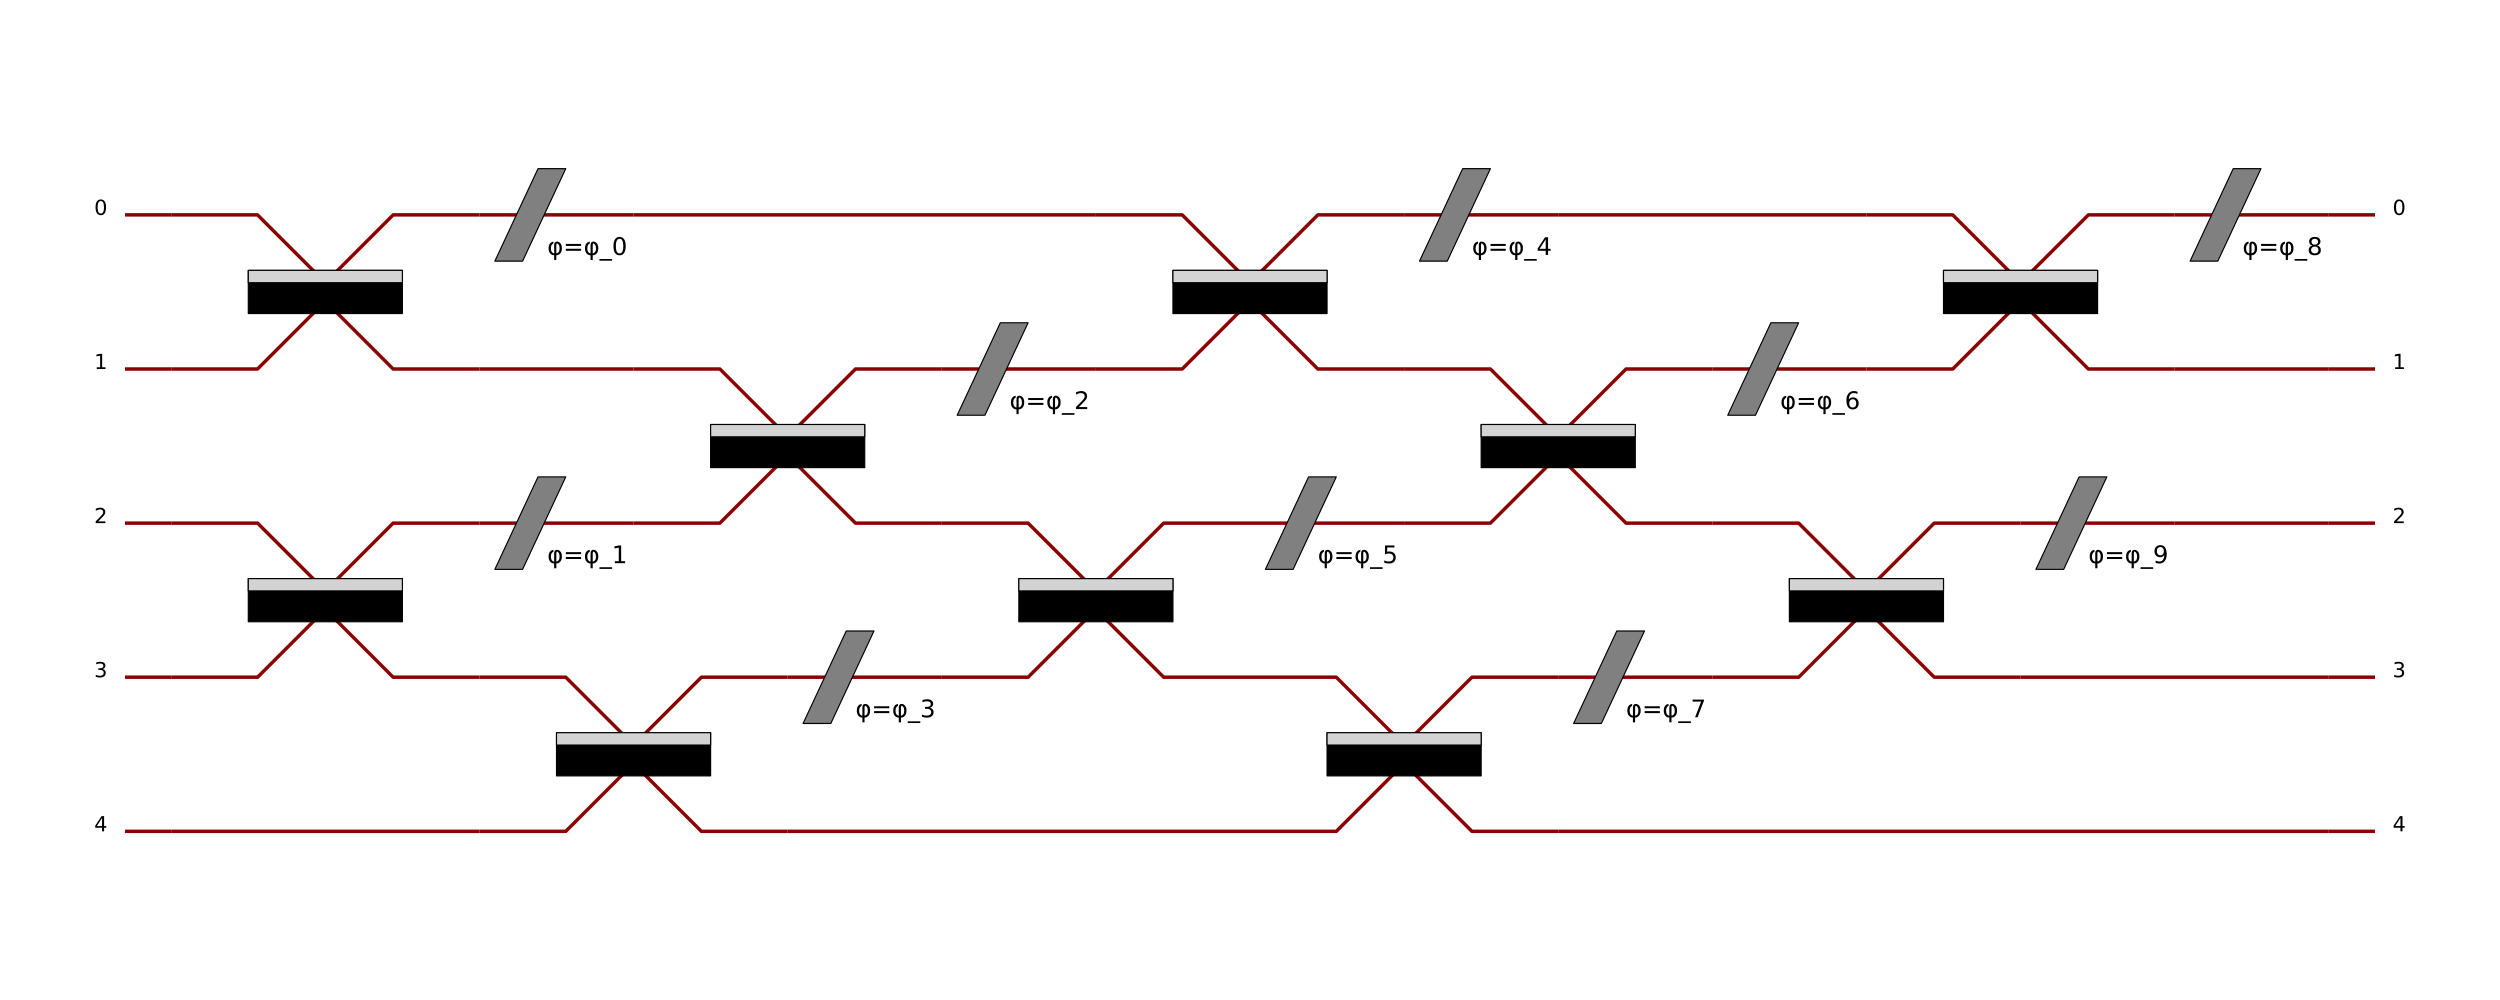
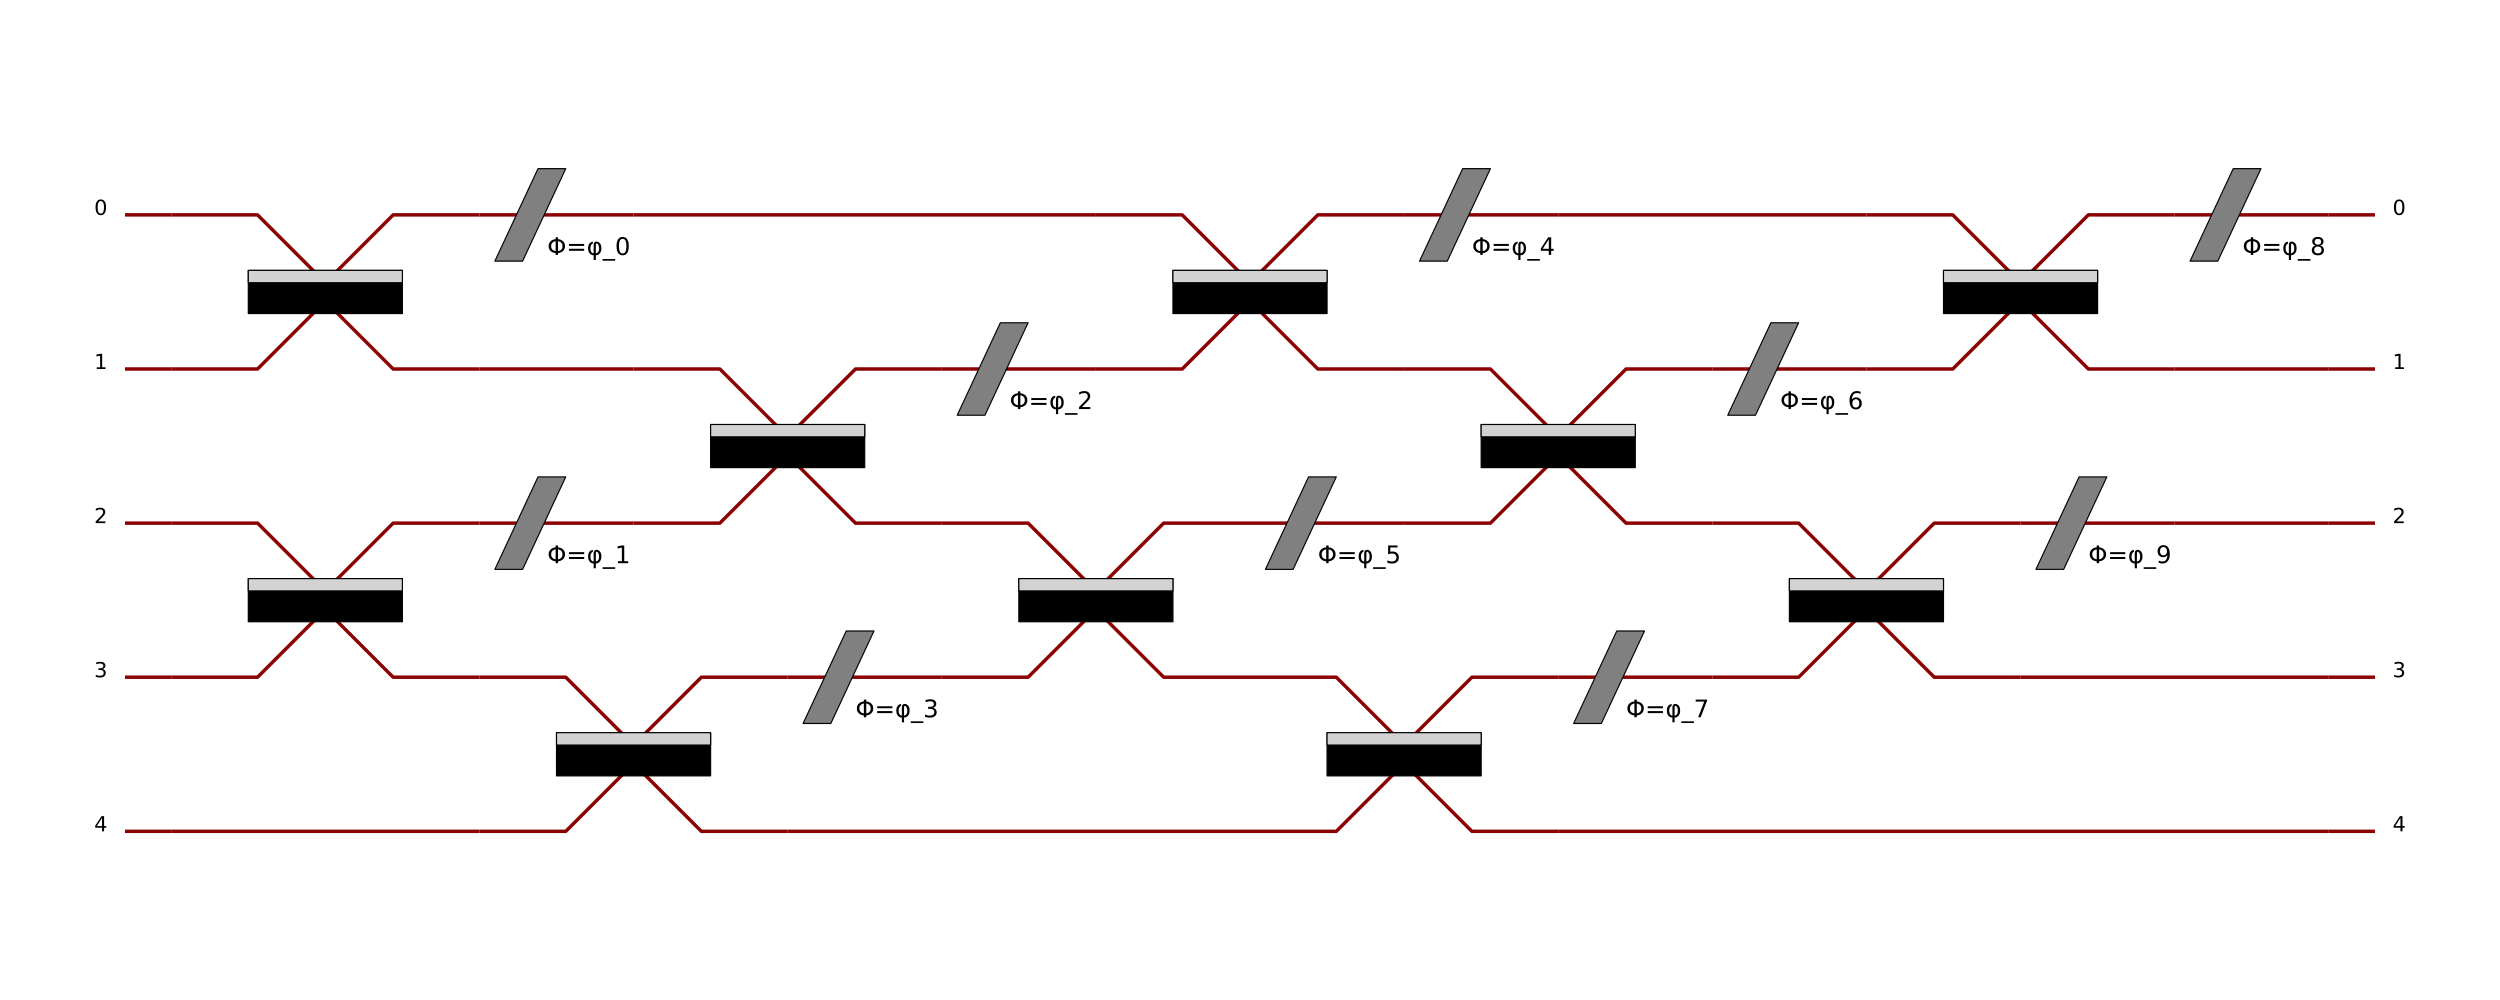
<svg xmlns="http://www.w3.org/2000/svg" xmlns:xlink="http://www.w3.org/1999/xlink" width="2160pt" height="864pt" viewBox="0 0 2160 864" version="1.1">
  <defs>
    <style type="text/css">*{stroke-linejoin: round; stroke-linecap: butt}</style>
  </defs>
  <g id="figure_1">
    <g id="patch_1">
      <path d="M 0 864 L 2160 864 L 2160 0 L 0 0 z " style="fill: #ffffff" />
    </g>
    <g id="axes_1">
      <g id="PatchCollection_1">
        <path d="M 108 185.671 L 147.945 185.671 " clip-path="url(#staticClipPath)" style="fill: none; stroke: #8b0000; stroke-width: 3" />
        <path d="M 108 318.822 L 147.945 318.822 " clip-path="url(#staticClipPath)" style="fill: none; stroke: #8b0000; stroke-width: 3" />
        <path d="M 108 451.973 L 147.945 451.973 " clip-path="url(#staticClipPath)" style="fill: none; stroke: #8b0000; stroke-width: 3" />
        <path d="M 108 585.123 L 147.945 585.123 " clip-path="url(#staticClipPath)" style="fill: none; stroke: #8b0000; stroke-width: 3" />
        <path d="M 108 718.274 L 147.945 718.274 " clip-path="url(#staticClipPath)" style="fill: none; stroke: #8b0000; stroke-width: 3" />
        <path d="M 147.945 185.671 L 222.51 185.671 L 273.107 236.268 " clip-path="url(#staticClipPath)" style="fill: none; stroke: #8b0000; stroke-width: 3" />
        <path d="M 289.085 236.268 L 339.682 185.671 L 414.247 185.671 " clip-path="url(#staticClipPath)" style="fill: none; stroke: #8b0000; stroke-width: 3" />
        <path d="M 147.945 318.822 L 222.51 318.822 L 273.107 268.225 " clip-path="url(#staticClipPath)" style="fill: none; stroke: #8b0000; stroke-width: 3" />
        <path d="M 289.085 268.225 L 339.682 318.822 L 414.247 318.822 " clip-path="url(#staticClipPath)" style="fill: none; stroke: #8b0000; stroke-width: 3" />
        <path d="M 214.521 233.605 L 347.671 233.605 L 347.671 270.888 L 214.521 270.888 z " clip-path="url(#staticClipPath)" style="stroke: #000000" />
        <path d="M 214.521 233.605 L 347.671 233.605 L 347.671 244.258 L 214.521 244.258 z " clip-path="url(#staticClipPath)" style="fill: #d3d3d3; stroke: #000000" />
        <path d="M 414.247 185.671 L 547.397 185.671 " clip-path="url(#staticClipPath)" style="fill: none; stroke: #8b0000; stroke-width: 3" />
        <path d="M 427.562 225.616 L 451.529 225.616 L 488.811 145.726 L 464.844 145.726 L 427.562 225.616 L 451.529 225.616 z " clip-path="url(#staticClipPath)" style="fill: #808080; stroke: #000000" />
        <path d="M 147.945 451.973 L 222.51 451.973 L 273.107 502.57 " clip-path="url(#staticClipPath)" style="fill: none; stroke: #8b0000; stroke-width: 3" />
        <path d="M 289.085 502.57 L 339.682 451.973 L 414.247 451.973 " clip-path="url(#staticClipPath)" style="fill: none; stroke: #8b0000; stroke-width: 3" />
        <path d="M 147.945 585.123 L 222.51 585.123 L 273.107 534.526 " clip-path="url(#staticClipPath)" style="fill: none; stroke: #8b0000; stroke-width: 3" />
        <path d="M 289.085 534.526 L 339.682 585.123 L 414.247 585.123 " clip-path="url(#staticClipPath)" style="fill: none; stroke: #8b0000; stroke-width: 3" />
        <path d="M 214.521 499.907 L 347.671 499.907 L 347.671 537.189 L 214.521 537.189 z " clip-path="url(#staticClipPath)" style="stroke: #000000" />
        <path d="M 214.521 499.907 L 347.671 499.907 L 347.671 510.559 L 214.521 510.559 z " clip-path="url(#staticClipPath)" style="fill: #d3d3d3; stroke: #000000" />
        <path d="M 414.247 451.973 L 547.397 451.973 " clip-path="url(#staticClipPath)" style="fill: none; stroke: #8b0000; stroke-width: 3" />
        <path d="M 427.562 491.918 L 451.529 491.918 L 488.811 412.027 L 464.844 412.027 L 427.562 491.918 L 451.529 491.918 z " clip-path="url(#staticClipPath)" style="fill: #808080; stroke: #000000" />
        <path d="M 414.247 318.822 L 547.397 318.822 " clip-path="url(#staticClipPath)" style="fill: none; stroke: #8b0000; stroke-width: 3" />
        <path d="M 547.397 318.822 L 621.962 318.822 L 672.559 369.419 " clip-path="url(#staticClipPath)" style="fill: none; stroke: #8b0000; stroke-width: 3" />
        <path d="M 688.537 369.419 L 739.134 318.822 L 813.699 318.822 " clip-path="url(#staticClipPath)" style="fill: none; stroke: #8b0000; stroke-width: 3" />
        <path d="M 547.397 451.973 L 621.962 451.973 L 672.559 401.375 " clip-path="url(#staticClipPath)" style="fill: none; stroke: #8b0000; stroke-width: 3" />
        <path d="M 688.537 401.375 L 739.134 451.973 L 813.699 451.973 " clip-path="url(#staticClipPath)" style="fill: none; stroke: #8b0000; stroke-width: 3" />
        <path d="M 613.973 366.756 L 747.123 366.756 L 747.123 404.038 L 613.973 404.038 z " clip-path="url(#staticClipPath)" style="stroke: #000000" />
        <path d="M 613.973 366.756 L 747.123 366.756 L 747.123 377.408 L 613.973 377.408 z " clip-path="url(#staticClipPath)" style="fill: #d3d3d3; stroke: #000000" />
        <path d="M 813.699 318.822 L 946.849 318.822 " clip-path="url(#staticClipPath)" style="fill: none; stroke: #8b0000; stroke-width: 3" />
        <path d="M 827.014 358.767 L 850.981 358.767 L 888.263 278.877 L 864.296 278.877 L 827.014 358.767 L 850.981 358.767 z " clip-path="url(#staticClipPath)" style="fill: #808080; stroke: #000000" />
        <path d="M 147.945 718.274 L 414.247 718.274 " clip-path="url(#staticClipPath)" style="fill: none; stroke: #8b0000; stroke-width: 3" />
        <path d="M 414.247 585.123 L 488.811 585.123 L 539.408 635.721 " clip-path="url(#staticClipPath)" style="fill: none; stroke: #8b0000; stroke-width: 3" />
        <path d="M 555.386 635.721 L 605.984 585.123 L 680.548 585.123 " clip-path="url(#staticClipPath)" style="fill: none; stroke: #8b0000; stroke-width: 3" />
        <path d="M 414.247 718.274 L 488.811 718.274 L 539.408 667.677 " clip-path="url(#staticClipPath)" style="fill: none; stroke: #8b0000; stroke-width: 3" />
        <path d="M 555.386 667.677 L 605.984 718.274 L 680.548 718.274 " clip-path="url(#staticClipPath)" style="fill: none; stroke: #8b0000; stroke-width: 3" />
        <path d="M 480.822 633.058 L 613.973 633.058 L 613.973 670.34 L 480.822 670.34 z " clip-path="url(#staticClipPath)" style="stroke: #000000" />
        <path d="M 480.822 633.058 L 613.973 633.058 L 613.973 643.71 L 480.822 643.71 z " clip-path="url(#staticClipPath)" style="fill: #d3d3d3; stroke: #000000" />
        <path d="M 680.548 585.123 L 813.699 585.123 " clip-path="url(#staticClipPath)" style="fill: none; stroke: #8b0000; stroke-width: 3" />
        <path d="M 693.863 625.068 L 717.83 625.068 L 755.112 545.178 L 731.145 545.178 L 693.863 625.068 L 717.83 625.068 z " clip-path="url(#staticClipPath)" style="fill: #808080; stroke: #000000" />
        <path d="M 547.397 185.671 L 946.849 185.671 " clip-path="url(#staticClipPath)" style="fill: none; stroke: #8b0000; stroke-width: 3" />
        <path d="M 946.849 185.671 L 1021.414 185.671 L 1072.011 236.268 " clip-path="url(#staticClipPath)" style="fill: none; stroke: #8b0000; stroke-width: 3" />
        <path d="M 1087.989 236.268 L 1138.586 185.671 L 1213.151 185.671 " clip-path="url(#staticClipPath)" style="fill: none; stroke: #8b0000; stroke-width: 3" />
        <path d="M 946.849 318.822 L 1021.414 318.822 L 1072.011 268.225 " clip-path="url(#staticClipPath)" style="fill: none; stroke: #8b0000; stroke-width: 3" />
        <path d="M 1087.989 268.225 L 1138.586 318.822 L 1213.151 318.822 " clip-path="url(#staticClipPath)" style="fill: none; stroke: #8b0000; stroke-width: 3" />
        <path d="M 1013.425 233.605 L 1146.575 233.605 L 1146.575 270.888 L 1013.425 270.888 z " clip-path="url(#staticClipPath)" style="stroke: #000000" />
        <path d="M 1013.425 233.605 L 1146.575 233.605 L 1146.575 244.258 L 1013.425 244.258 z " clip-path="url(#staticClipPath)" style="fill: #d3d3d3; stroke: #000000" />
        <path d="M 1213.151 185.671 L 1346.301 185.671 " clip-path="url(#staticClipPath)" style="fill: none; stroke: #8b0000; stroke-width: 3" />
        <path d="M 1226.466 225.616 L 1250.433 225.616 L 1287.715 145.726 L 1263.748 145.726 L 1226.466 225.616 L 1250.433 225.616 z " clip-path="url(#staticClipPath)" style="fill: #808080; stroke: #000000" />
        <path d="M 813.699 451.973 L 888.263 451.973 L 938.86 502.57 " clip-path="url(#staticClipPath)" style="fill: none; stroke: #8b0000; stroke-width: 3" />
        <path d="M 954.838 502.57 L 1005.436 451.973 L 1080 451.973 " clip-path="url(#staticClipPath)" style="fill: none; stroke: #8b0000; stroke-width: 3" />
        <path d="M 813.699 585.123 L 888.263 585.123 L 938.86 534.526 " clip-path="url(#staticClipPath)" style="fill: none; stroke: #8b0000; stroke-width: 3" />
        <path d="M 954.838 534.526 L 1005.436 585.123 L 1080 585.123 " clip-path="url(#staticClipPath)" style="fill: none; stroke: #8b0000; stroke-width: 3" />
        <path d="M 880.274 499.907 L 1013.425 499.907 L 1013.425 537.189 L 880.274 537.189 z " clip-path="url(#staticClipPath)" style="stroke: #000000" />
        <path d="M 880.274 499.907 L 1013.425 499.907 L 1013.425 510.559 L 880.274 510.559 z " clip-path="url(#staticClipPath)" style="fill: #d3d3d3; stroke: #000000" />
        <path d="M 1080 451.973 L 1213.151 451.973 " clip-path="url(#staticClipPath)" style="fill: none; stroke: #8b0000; stroke-width: 3" />
        <path d="M 1093.315 491.918 L 1117.282 491.918 L 1154.564 412.027 L 1130.597 412.027 L 1093.315 491.918 L 1117.282 491.918 z " clip-path="url(#staticClipPath)" style="fill: #808080; stroke: #000000" />
        <path d="M 1213.151 318.822 L 1287.715 318.822 L 1338.312 369.419 " clip-path="url(#staticClipPath)" style="fill: none; stroke: #8b0000; stroke-width: 3" />
        <path d="M 1354.29 369.419 L 1404.888 318.822 L 1479.452 318.822 " clip-path="url(#staticClipPath)" style="fill: none; stroke: #8b0000; stroke-width: 3" />
        <path d="M 1213.151 451.973 L 1287.715 451.973 L 1338.312 401.375 " clip-path="url(#staticClipPath)" style="fill: none; stroke: #8b0000; stroke-width: 3" />
        <path d="M 1354.29 401.375 L 1404.888 451.973 L 1479.452 451.973 " clip-path="url(#staticClipPath)" style="fill: none; stroke: #8b0000; stroke-width: 3" />
        <path d="M 1279.726 366.756 L 1412.877 366.756 L 1412.877 404.038 L 1279.726 404.038 z " clip-path="url(#staticClipPath)" style="stroke: #000000" />
        <path d="M 1279.726 366.756 L 1412.877 366.756 L 1412.877 377.408 L 1279.726 377.408 z " clip-path="url(#staticClipPath)" style="fill: #d3d3d3; stroke: #000000" />
        <path d="M 1479.452 318.822 L 1612.603 318.822 " clip-path="url(#staticClipPath)" style="fill: none; stroke: #8b0000; stroke-width: 3" />
        <path d="M 1492.767 358.767 L 1516.734 358.767 L 1554.016 278.877 L 1530.049 278.877 L 1492.767 358.767 L 1516.734 358.767 z " clip-path="url(#staticClipPath)" style="fill: #808080; stroke: #000000" />
        <path d="M 680.548 718.274 L 1080 718.274 " clip-path="url(#staticClipPath)" style="fill: none; stroke: #8b0000; stroke-width: 3" />
        <path d="M 1080 585.123 L 1154.564 585.123 L 1205.162 635.721 " clip-path="url(#staticClipPath)" style="fill: none; stroke: #8b0000; stroke-width: 3" />
        <path d="M 1221.14 635.721 L 1271.737 585.123 L 1346.301 585.123 " clip-path="url(#staticClipPath)" style="fill: none; stroke: #8b0000; stroke-width: 3" />
        <path d="M 1080 718.274 L 1154.564 718.274 L 1205.162 667.677 " clip-path="url(#staticClipPath)" style="fill: none; stroke: #8b0000; stroke-width: 3" />
        <path d="M 1221.14 667.677 L 1271.737 718.274 L 1346.301 718.274 " clip-path="url(#staticClipPath)" style="fill: none; stroke: #8b0000; stroke-width: 3" />
        <path d="M 1146.575 633.058 L 1279.726 633.058 L 1279.726 670.34 L 1146.575 670.34 z " clip-path="url(#staticClipPath)" style="stroke: #000000" />
        <path d="M 1146.575 633.058 L 1279.726 633.058 L 1279.726 643.71 L 1146.575 643.71 z " clip-path="url(#staticClipPath)" style="fill: #d3d3d3; stroke: #000000" />
        <path d="M 1346.301 585.123 L 1479.452 585.123 " clip-path="url(#staticClipPath)" style="fill: none; stroke: #8b0000; stroke-width: 3" />
        <path d="M 1359.616 625.068 L 1383.584 625.068 L 1420.866 545.178 L 1396.899 545.178 L 1359.616 625.068 L 1383.584 625.068 z " clip-path="url(#staticClipPath)" style="fill: #808080; stroke: #000000" />
        <path d="M 1346.301 185.671 L 1612.603 185.671 " clip-path="url(#staticClipPath)" style="fill: none; stroke: #8b0000; stroke-width: 3" />
        <path d="M 1612.603 185.671 L 1687.167 185.671 L 1737.764 236.268 " clip-path="url(#staticClipPath)" style="fill: none; stroke: #8b0000; stroke-width: 3" />
        <path d="M 1753.742 236.268 L 1804.34 185.671 L 1878.904 185.671 " clip-path="url(#staticClipPath)" style="fill: none; stroke: #8b0000; stroke-width: 3" />
        <path d="M 1612.603 318.822 L 1687.167 318.822 L 1737.764 268.225 " clip-path="url(#staticClipPath)" style="fill: none; stroke: #8b0000; stroke-width: 3" />
        <path d="M 1753.742 268.225 L 1804.34 318.822 L 1878.904 318.822 " clip-path="url(#staticClipPath)" style="fill: none; stroke: #8b0000; stroke-width: 3" />
        <path d="M 1679.178 233.605 L 1812.329 233.605 L 1812.329 270.888 L 1679.178 270.888 z " clip-path="url(#staticClipPath)" style="stroke: #000000" />
        <path d="M 1679.178 233.605 L 1812.329 233.605 L 1812.329 244.258 L 1679.178 244.258 z " clip-path="url(#staticClipPath)" style="fill: #d3d3d3; stroke: #000000" />
        <path d="M 1878.904 185.671 L 2012.055 185.671 " clip-path="url(#staticClipPath)" style="fill: none; stroke: #8b0000; stroke-width: 3" />
        <path d="M 1892.219 225.616 L 1916.186 225.616 L 1953.468 145.726 L 1929.501 145.726 L 1892.219 225.616 L 1916.186 225.616 z " clip-path="url(#staticClipPath)" style="fill: #808080; stroke: #000000" />
        <path d="M 1479.452 451.973 L 1554.016 451.973 L 1604.614 502.57 " clip-path="url(#staticClipPath)" style="fill: none; stroke: #8b0000; stroke-width: 3" />
        <path d="M 1620.592 502.57 L 1671.189 451.973 L 1745.753 451.973 " clip-path="url(#staticClipPath)" style="fill: none; stroke: #8b0000; stroke-width: 3" />
        <path d="M 1479.452 585.123 L 1554.016 585.123 L 1604.614 534.526 " clip-path="url(#staticClipPath)" style="fill: none; stroke: #8b0000; stroke-width: 3" />
        <path d="M 1620.592 534.526 L 1671.189 585.123 L 1745.753 585.123 " clip-path="url(#staticClipPath)" style="fill: none; stroke: #8b0000; stroke-width: 3" />
        <path d="M 1546.027 499.907 L 1679.178 499.907 L 1679.178 537.189 L 1546.027 537.189 z " clip-path="url(#staticClipPath)" style="stroke: #000000" />
        <path d="M 1546.027 499.907 L 1679.178 499.907 L 1679.178 510.559 L 1546.027 510.559 z " clip-path="url(#staticClipPath)" style="fill: #d3d3d3; stroke: #000000" />
        <path d="M 1745.753 451.973 L 1878.904 451.973 " clip-path="url(#staticClipPath)" style="fill: none; stroke: #8b0000; stroke-width: 3" />
        <path d="M 1759.068 491.918 L 1783.036 491.918 L 1820.318 412.027 L 1796.351 412.027 L 1759.068 491.918 L 1783.036 491.918 z " clip-path="url(#staticClipPath)" style="fill: #808080; stroke: #000000" />
        <path d="M 1878.904 318.822 L 2012.055 318.822 " clip-path="url(#staticClipPath)" style="fill: none; stroke: #8b0000; stroke-width: 3" />
        <path d="M 1878.904 451.973 L 2012.055 451.973 " clip-path="url(#staticClipPath)" style="fill: none; stroke: #8b0000; stroke-width: 3" />
        <path d="M 1745.753 585.123 L 2012.055 585.123 " clip-path="url(#staticClipPath)" style="fill: none; stroke: #8b0000; stroke-width: 3" />
        <path d="M 1346.301 718.274 L 2012.055 718.274 " clip-path="url(#staticClipPath)" style="fill: none; stroke: #8b0000; stroke-width: 3" />
        <path d="M 2012.055 185.671 L 2052 185.671 " clip-path="url(#staticClipPath)" style="fill: none; stroke: #8b0000; stroke-width: 3" />
        <path d="M 2012.055 318.822 L 2052 318.822 " clip-path="url(#staticClipPath)" style="fill: none; stroke: #8b0000; stroke-width: 3" />
        <path d="M 2012.055 451.973 L 2052 451.973 " clip-path="url(#staticClipPath)" style="fill: none; stroke: #8b0000; stroke-width: 3" />
        <path d="M 2012.055 585.123 L 2052 585.123 " clip-path="url(#staticClipPath)" style="fill: none; stroke: #8b0000; stroke-width: 3" />
        <path d="M 2012.055 718.274 L 2052 718.274 " clip-path="url(#staticClipPath)" style="fill: none; stroke: #8b0000; stroke-width: 3" />
      </g>
      <g id="text_1">
        <g transform="translate(81.36986 185.6712)scale(0.18 -0.18)">
          <defs>
            <path id="DejaVuSans-30" d="M 2034 4250 Q 1547 4250 1301 3770 Q 1056 3291 1056 2328 Q 1056 1369 1301 889 Q 1547 409 2034 409 Q 2525 409 2770 889 Q 3016 1369 3016 2328 Q 3016 3291 2770 3770 Q 2525 4250 2034 4250 z M 2034 4750 Q 2819 4750 3233 4129 Q 3647 3509 3647 2328 Q 3647 1150 3233 529 Q 2819 -91 2034 -91 Q 1250 -91 836 529 Q 422 1150 422 2328 Q 422 3509 836 4129 Q 1250 4750 2034 4750 z " transform="scale(0.015625)" />
          </defs>
          <use xlink:href="#DejaVuSans-30" />
        </g>
      </g>
      <g id="text_2">
        <g transform="translate(81.36986 318.8219)scale(0.18 -0.18)">
          <defs>
            <path id="DejaVuSans-31" d="M 794 531 L 1825 531 L 1825 4091 L 703 3866 L 703 4441 L 1819 4666 L 2450 4666 L 2450 531 L 3481 531 L 3481 0 L 794 0 L 794 531 z " transform="scale(0.015625)" />
          </defs>
          <use xlink:href="#DejaVuSans-31" />
        </g>
      </g>
      <g id="text_3">
        <g transform="translate(81.36986 451.9726)scale(0.18 -0.18)">
          <defs>
            <path id="DejaVuSans-32" d="M 1228 531 L 3431 531 L 3431 0 L 469 0 L 469 531 Q 828 903 1448 1529 Q 2069 2156 2228 2338 Q 2531 2678 2651 2914 Q 2772 3150 2772 3378 Q 2772 3750 2511 3984 Q 2250 4219 1831 4219 Q 1534 4219 1204 4116 Q 875 4013 500 3803 L 500 4441 Q 881 4594 1212 4672 Q 1544 4750 1819 4750 Q 2544 4750 2975 4387 Q 3406 4025 3406 3419 Q 3406 3131 3298 2873 Q 3191 2616 2906 2266 Q 2828 2175 2409 1742 Q 1991 1309 1228 531 z " transform="scale(0.015625)" />
          </defs>
          <use xlink:href="#DejaVuSans-32" />
        </g>
      </g>
      <g id="text_4">
        <g transform="translate(81.36986 585.1233)scale(0.18 -0.18)">
          <defs>
            <path id="DejaVuSans-33" d="M 2597 2516 Q 3050 2419 3304 2112 Q 3559 1806 3559 1356 Q 3559 666 3084 287 Q 2609 -91 1734 -91 Q 1441 -91 1130 -33 Q 819 25 488 141 L 488 750 Q 750 597 1062 519 Q 1375 441 1716 441 Q 2309 441 2620 675 Q 2931 909 2931 1356 Q 2931 1769 2642 2001 Q 2353 2234 1838 2234 L 1294 2234 L 1294 2753 L 1863 2753 Q 2328 2753 2575 2939 Q 2822 3125 2822 3475 Q 2822 3834 2567 4026 Q 2313 4219 1838 4219 Q 1578 4219 1281 4162 Q 984 4106 628 3988 L 628 4550 Q 988 4650 1302 4700 Q 1616 4750 1894 4750 Q 2613 4750 3031 4423 Q 3450 4097 3450 3541 Q 3450 3153 3228 2886 Q 3006 2619 2597 2516 z " transform="scale(0.015625)" />
          </defs>
          <use xlink:href="#DejaVuSans-33" />
        </g>
      </g>
      <g id="text_5">
        <g transform="translate(81.36986 718.274)scale(0.18 -0.18)">
          <defs>
            <path id="DejaVuSans-34" d="M 2419 4116 L 825 1625 L 2419 1625 L 2419 4116 z M 2253 4666 L 3047 4666 L 3047 1625 L 3713 1625 L 3713 1100 L 3047 1100 L 3047 0 L 2419 0 L 2419 1100 L 313 1100 L 313 1709 L 2253 4666 z " transform="scale(0.015625)" />
          </defs>
          <use xlink:href="#DejaVuSans-34" />
        </g>
      </g>
      <g id="text_6">
        <g transform="translate(472.8329 220.2904)scale(0.21 -0.21)">
          <defs>
+             <path id="DejaVuSans-3a6" d="M 2206 3644 Q 1738 3578 1431 3306 Q 1025 2947 1025 2328 Q 1025 1713 1431 1353 Q 1738 1081 2206 1016 L 2206 3644 z M 2838 1016 Q 3306 1081 3613 1353 Q 4013 1713 4013 2328 Q 4013 2947 3613 3306 Q 3306 3578 2838 3644 L 2838 1016 z M 2206 494 Q 1444 563 950 981 Q 359 1481 359 2328 Q 359 3175 950 3678 Q 1441 4100 2206 4169 L 2206 4666 L 2838 4666 L 2838 4169 Q 3600 4097 4091 3678 Q 4678 3175 4678 2328 Q 4678 1484 4091 981 Q 3600 563 2838 491 L 2838 0 L 2206 0 L 2206 494 z " transform="scale(0.015625)" />
+             <path id="DejaVuSans-3d" d="M 678 2906 L 4684 2906 L 4684 2381 L 678 2381 L 678 2906 z M 678 1631 L 4684 1631 L 4684 1100 L 678 1100 L 678 1631 z " transform="scale(0.015625)" />
            <path id="DejaVuSans-3c6" d="M 2591 3034 Q 2388 3034 2388 2581 L 2388 438 Q 2684 438 2981 763 Q 3247 1053 3247 1750 Q 3247 2400 2978 2750 Q 2759 3034 2591 3034 z M 2591 3525 Q 3028 3525 3425 3113 Q 3853 2672 3853 1750 Q 3853 903 3425 400 Q 3022 -75 2388 -75 L 2388 -1331 L 1816 -1331 L 1816 -78 Q 1194 -78 775 400 Q 350 888 350 1747 Q 350 2641 775 3097 Q 1094 3438 1613 3525 L 1613 3016 Q 1406 2944 1225 2700 Q 956 2341 956 1747 Q 956 1116 1225 756 Q 1466 434 1816 434 L 1816 2581 Q 1816 3525 2591 3525 z " transform="scale(0.015625)" />
-             <path id="DejaVuSans-3d" d="M 678 2906 L 4684 2906 L 4684 2381 L 678 2381 L 678 2906 z M 678 1631 L 4684 1631 L 4684 1100 L 678 1100 L 678 1631 z " transform="scale(0.015625)" />
            <path id="DejaVuSans-5f" d="M 3263 -1063 L 3263 -1509 L -63 -1509 L -63 -1063 L 3263 -1063 z " transform="scale(0.015625)" />
          </defs>
-           <use xlink:href="#DejaVuSans-3c6" />
-           <use xlink:href="#DejaVuSans-3d" x="65.967" />
-           <use xlink:href="#DejaVuSans-3c6" x="149.756" />
-           <use xlink:href="#DejaVuSans-5f" x="215.723" />
-           <use xlink:href="#DejaVuSans-30" x="265.723" />
+           <use xlink:href="#DejaVuSans-3a6" />
+           <use xlink:href="#DejaVuSans-3d" x="78.711" />
+           <use xlink:href="#DejaVuSans-3c6" x="162.5" />
+           <use xlink:href="#DejaVuSans-5f" x="228.467" />
+           <use xlink:href="#DejaVuSans-30" x="278.467" />
        </g>
      </g>
      <g id="text_7">
        <g transform="translate(472.8329 486.5918)scale(0.21 -0.21)">
-           <use xlink:href="#DejaVuSans-3c6" />
-           <use xlink:href="#DejaVuSans-3d" x="65.967" />
-           <use xlink:href="#DejaVuSans-3c6" x="149.756" />
-           <use xlink:href="#DejaVuSans-5f" x="215.723" />
-           <use xlink:href="#DejaVuSans-31" x="265.723" />
+           <use xlink:href="#DejaVuSans-3a6" />
+           <use xlink:href="#DejaVuSans-3d" x="78.711" />
+           <use xlink:href="#DejaVuSans-3c6" x="162.5" />
+           <use xlink:href="#DejaVuSans-5f" x="228.467" />
+           <use xlink:href="#DejaVuSans-31" x="278.467" />
        </g>
      </g>
      <g id="text_8">
        <g transform="translate(872.2849 353.4411)scale(0.21 -0.21)">
-           <use xlink:href="#DejaVuSans-3c6" />
-           <use xlink:href="#DejaVuSans-3d" x="65.967" />
-           <use xlink:href="#DejaVuSans-3c6" x="149.756" />
-           <use xlink:href="#DejaVuSans-5f" x="215.723" />
-           <use xlink:href="#DejaVuSans-32" x="265.723" />
+           <use xlink:href="#DejaVuSans-3a6" />
+           <use xlink:href="#DejaVuSans-3d" x="78.711" />
+           <use xlink:href="#DejaVuSans-3c6" x="162.5" />
+           <use xlink:href="#DejaVuSans-5f" x="228.467" />
+           <use xlink:href="#DejaVuSans-32" x="278.467" />
        </g>
      </g>
      <g id="text_9">
        <g transform="translate(739.1342 619.7425)scale(0.21 -0.21)">
-           <use xlink:href="#DejaVuSans-3c6" />
-           <use xlink:href="#DejaVuSans-3d" x="65.967" />
-           <use xlink:href="#DejaVuSans-3c6" x="149.756" />
-           <use xlink:href="#DejaVuSans-5f" x="215.723" />
-           <use xlink:href="#DejaVuSans-33" x="265.723" />
+           <use xlink:href="#DejaVuSans-3a6" />
+           <use xlink:href="#DejaVuSans-3d" x="78.711" />
+           <use xlink:href="#DejaVuSans-3c6" x="162.5" />
+           <use xlink:href="#DejaVuSans-5f" x="228.467" />
+           <use xlink:href="#DejaVuSans-33" x="278.467" />
        </g>
      </g>
      <g id="text_10">
        <g transform="translate(1271.737 220.2904)scale(0.21 -0.21)">
-           <use xlink:href="#DejaVuSans-3c6" />
-           <use xlink:href="#DejaVuSans-3d" x="65.967" />
-           <use xlink:href="#DejaVuSans-3c6" x="149.756" />
-           <use xlink:href="#DejaVuSans-5f" x="215.723" />
-           <use xlink:href="#DejaVuSans-34" x="265.723" />
+           <use xlink:href="#DejaVuSans-3a6" />
+           <use xlink:href="#DejaVuSans-3d" x="78.711" />
+           <use xlink:href="#DejaVuSans-3c6" x="162.5" />
+           <use xlink:href="#DejaVuSans-5f" x="228.467" />
+           <use xlink:href="#DejaVuSans-34" x="278.467" />
        </g>
      </g>
      <g id="text_11">
        <g transform="translate(1138.586 486.5918)scale(0.21 -0.21)">
          <defs>
            <path id="DejaVuSans-35" d="M 691 4666 L 3169 4666 L 3169 4134 L 1269 4134 L 1269 2991 Q 1406 3038 1543 3061 Q 1681 3084 1819 3084 Q 2600 3084 3056 2656 Q 3513 2228 3513 1497 Q 3513 744 3044 326 Q 2575 -91 1722 -91 Q 1428 -91 1123 -41 Q 819 9 494 109 L 494 744 Q 775 591 1075 516 Q 1375 441 1709 441 Q 2250 441 2565 725 Q 2881 1009 2881 1497 Q 2881 1984 2565 2268 Q 2250 2553 1709 2553 Q 1456 2553 1204 2497 Q 953 2441 691 2322 L 691 4666 z " transform="scale(0.015625)" />
          </defs>
-           <use xlink:href="#DejaVuSans-3c6" />
-           <use xlink:href="#DejaVuSans-3d" x="65.967" />
-           <use xlink:href="#DejaVuSans-3c6" x="149.756" />
-           <use xlink:href="#DejaVuSans-5f" x="215.723" />
-           <use xlink:href="#DejaVuSans-35" x="265.723" />
+           <use xlink:href="#DejaVuSans-3a6" />
+           <use xlink:href="#DejaVuSans-3d" x="78.711" />
+           <use xlink:href="#DejaVuSans-3c6" x="162.5" />
+           <use xlink:href="#DejaVuSans-5f" x="228.467" />
+           <use xlink:href="#DejaVuSans-35" x="278.467" />
        </g>
      </g>
      <g id="text_12">
        <g transform="translate(1538.038 353.4411)scale(0.21 -0.21)">
          <defs>
            <path id="DejaVuSans-36" d="M 2113 2584 Q 1688 2584 1439 2293 Q 1191 2003 1191 1497 Q 1191 994 1439 701 Q 1688 409 2113 409 Q 2538 409 2786 701 Q 3034 994 3034 1497 Q 3034 2003 2786 2293 Q 2538 2584 2113 2584 z M 3366 4563 L 3366 3988 Q 3128 4100 2886 4159 Q 2644 4219 2406 4219 Q 1781 4219 1451 3797 Q 1122 3375 1075 2522 Q 1259 2794 1537 2939 Q 1816 3084 2150 3084 Q 2853 3084 3261 2657 Q 3669 2231 3669 1497 Q 3669 778 3244 343 Q 2819 -91 2113 -91 Q 1303 -91 875 529 Q 447 1150 447 2328 Q 447 3434 972 4092 Q 1497 4750 2381 4750 Q 2619 4750 2861 4703 Q 3103 4656 3366 4563 z " transform="scale(0.015625)" />
          </defs>
-           <use xlink:href="#DejaVuSans-3c6" />
-           <use xlink:href="#DejaVuSans-3d" x="65.967" />
-           <use xlink:href="#DejaVuSans-3c6" x="149.756" />
-           <use xlink:href="#DejaVuSans-5f" x="215.723" />
-           <use xlink:href="#DejaVuSans-36" x="265.723" />
+           <use xlink:href="#DejaVuSans-3a6" />
+           <use xlink:href="#DejaVuSans-3d" x="78.711" />
+           <use xlink:href="#DejaVuSans-3c6" x="162.5" />
+           <use xlink:href="#DejaVuSans-5f" x="228.467" />
+           <use xlink:href="#DejaVuSans-36" x="278.467" />
        </g>
      </g>
      <g id="text_13">
        <g transform="translate(1404.888 619.7425)scale(0.21 -0.21)">
          <defs>
            <path id="DejaVuSans-37" d="M 525 4666 L 3525 4666 L 3525 4397 L 1831 0 L 1172 0 L 2766 4134 L 525 4134 L 525 4666 z " transform="scale(0.015625)" />
          </defs>
-           <use xlink:href="#DejaVuSans-3c6" />
-           <use xlink:href="#DejaVuSans-3d" x="65.967" />
-           <use xlink:href="#DejaVuSans-3c6" x="149.756" />
-           <use xlink:href="#DejaVuSans-5f" x="215.723" />
-           <use xlink:href="#DejaVuSans-37" x="265.723" />
+           <use xlink:href="#DejaVuSans-3a6" />
+           <use xlink:href="#DejaVuSans-3d" x="78.711" />
+           <use xlink:href="#DejaVuSans-3c6" x="162.5" />
+           <use xlink:href="#DejaVuSans-5f" x="228.467" />
+           <use xlink:href="#DejaVuSans-37" x="278.467" />
        </g>
      </g>
      <g id="text_14">
        <g transform="translate(1937.49 220.2904)scale(0.21 -0.21)">
          <defs>
            <path id="DejaVuSans-38" d="M 2034 2216 Q 1584 2216 1326 1975 Q 1069 1734 1069 1313 Q 1069 891 1326 650 Q 1584 409 2034 409 Q 2484 409 2743 651 Q 3003 894 3003 1313 Q 3003 1734 2745 1975 Q 2488 2216 2034 2216 z M 1403 2484 Q 997 2584 770 2862 Q 544 3141 544 3541 Q 544 4100 942 4425 Q 1341 4750 2034 4750 Q 2731 4750 3128 4425 Q 3525 4100 3525 3541 Q 3525 3141 3298 2862 Q 3072 2584 2669 2484 Q 3125 2378 3379 2068 Q 3634 1759 3634 1313 Q 3634 634 3220 271 Q 2806 -91 2034 -91 Q 1263 -91 848 271 Q 434 634 434 1313 Q 434 1759 690 2068 Q 947 2378 1403 2484 z M 1172 3481 Q 1172 3119 1398 2916 Q 1625 2713 2034 2713 Q 2441 2713 2670 2916 Q 2900 3119 2900 3481 Q 2900 3844 2670 4047 Q 2441 4250 2034 4250 Q 1625 4250 1398 4047 Q 1172 3844 1172 3481 z " transform="scale(0.015625)" />
          </defs>
-           <use xlink:href="#DejaVuSans-3c6" />
-           <use xlink:href="#DejaVuSans-3d" x="65.967" />
-           <use xlink:href="#DejaVuSans-3c6" x="149.756" />
-           <use xlink:href="#DejaVuSans-5f" x="215.723" />
-           <use xlink:href="#DejaVuSans-38" x="265.723" />
+           <use xlink:href="#DejaVuSans-3a6" />
+           <use xlink:href="#DejaVuSans-3d" x="78.711" />
+           <use xlink:href="#DejaVuSans-3c6" x="162.5" />
+           <use xlink:href="#DejaVuSans-5f" x="228.467" />
+           <use xlink:href="#DejaVuSans-38" x="278.467" />
        </g>
      </g>
      <g id="text_15">
        <g transform="translate(1804.34 486.5918)scale(0.21 -0.21)">
          <defs>
            <path id="DejaVuSans-39" d="M 703 97 L 703 672 Q 941 559 1184 500 Q 1428 441 1663 441 Q 2288 441 2617 861 Q 2947 1281 2994 2138 Q 2813 1869 2534 1725 Q 2256 1581 1919 1581 Q 1219 1581 811 2004 Q 403 2428 403 3163 Q 403 3881 828 4315 Q 1253 4750 1959 4750 Q 2769 4750 3195 4129 Q 3622 3509 3622 2328 Q 3622 1225 3098 567 Q 2575 -91 1691 -91 Q 1453 -91 1209 -44 Q 966 3 703 97 z M 1959 2075 Q 2384 2075 2632 2365 Q 2881 2656 2881 3163 Q 2881 3666 2632 3958 Q 2384 4250 1959 4250 Q 1534 4250 1286 3958 Q 1038 3666 1038 3163 Q 1038 2656 1286 2365 Q 1534 2075 1959 2075 z " transform="scale(0.015625)" />
          </defs>
-           <use xlink:href="#DejaVuSans-3c6" />
-           <use xlink:href="#DejaVuSans-3d" x="65.967" />
-           <use xlink:href="#DejaVuSans-3c6" x="149.756" />
-           <use xlink:href="#DejaVuSans-5f" x="215.723" />
-           <use xlink:href="#DejaVuSans-39" x="265.723" />
+           <use xlink:href="#DejaVuSans-3a6" />
+           <use xlink:href="#DejaVuSans-3d" x="78.711" />
+           <use xlink:href="#DejaVuSans-3c6" x="162.5" />
+           <use xlink:href="#DejaVuSans-5f" x="228.467" />
+           <use xlink:href="#DejaVuSans-39" x="278.467" />
        </g>
      </g>
      <g id="text_16">
        <g transform="translate(2067.178 185.6712)scale(0.18 -0.18)">
          <use xlink:href="#DejaVuSans-30" />
        </g>
      </g>
      <g id="text_17">
        <g transform="translate(2067.178 318.8219)scale(0.18 -0.18)">
          <use xlink:href="#DejaVuSans-31" />
        </g>
      </g>
      <g id="text_18">
        <g transform="translate(2067.178 451.9726)scale(0.18 -0.18)">
          <use xlink:href="#DejaVuSans-32" />
        </g>
      </g>
      <g id="text_19">
        <g transform="translate(2067.178 585.1233)scale(0.18 -0.18)">
          <use xlink:href="#DejaVuSans-33" />
        </g>
      </g>
      <g id="text_20">
        <g transform="translate(2067.178 718.274)scale(0.18 -0.18)">
          <use xlink:href="#DejaVuSans-34" />
        </g>
      </g>
    </g>
  </g>
  <defs>
    <clipPath id="staticClipPath">
      <rect x="10.8" y="10.8" width="2138.4" height="842.4" />
    </clipPath>
  </defs>
</svg>
